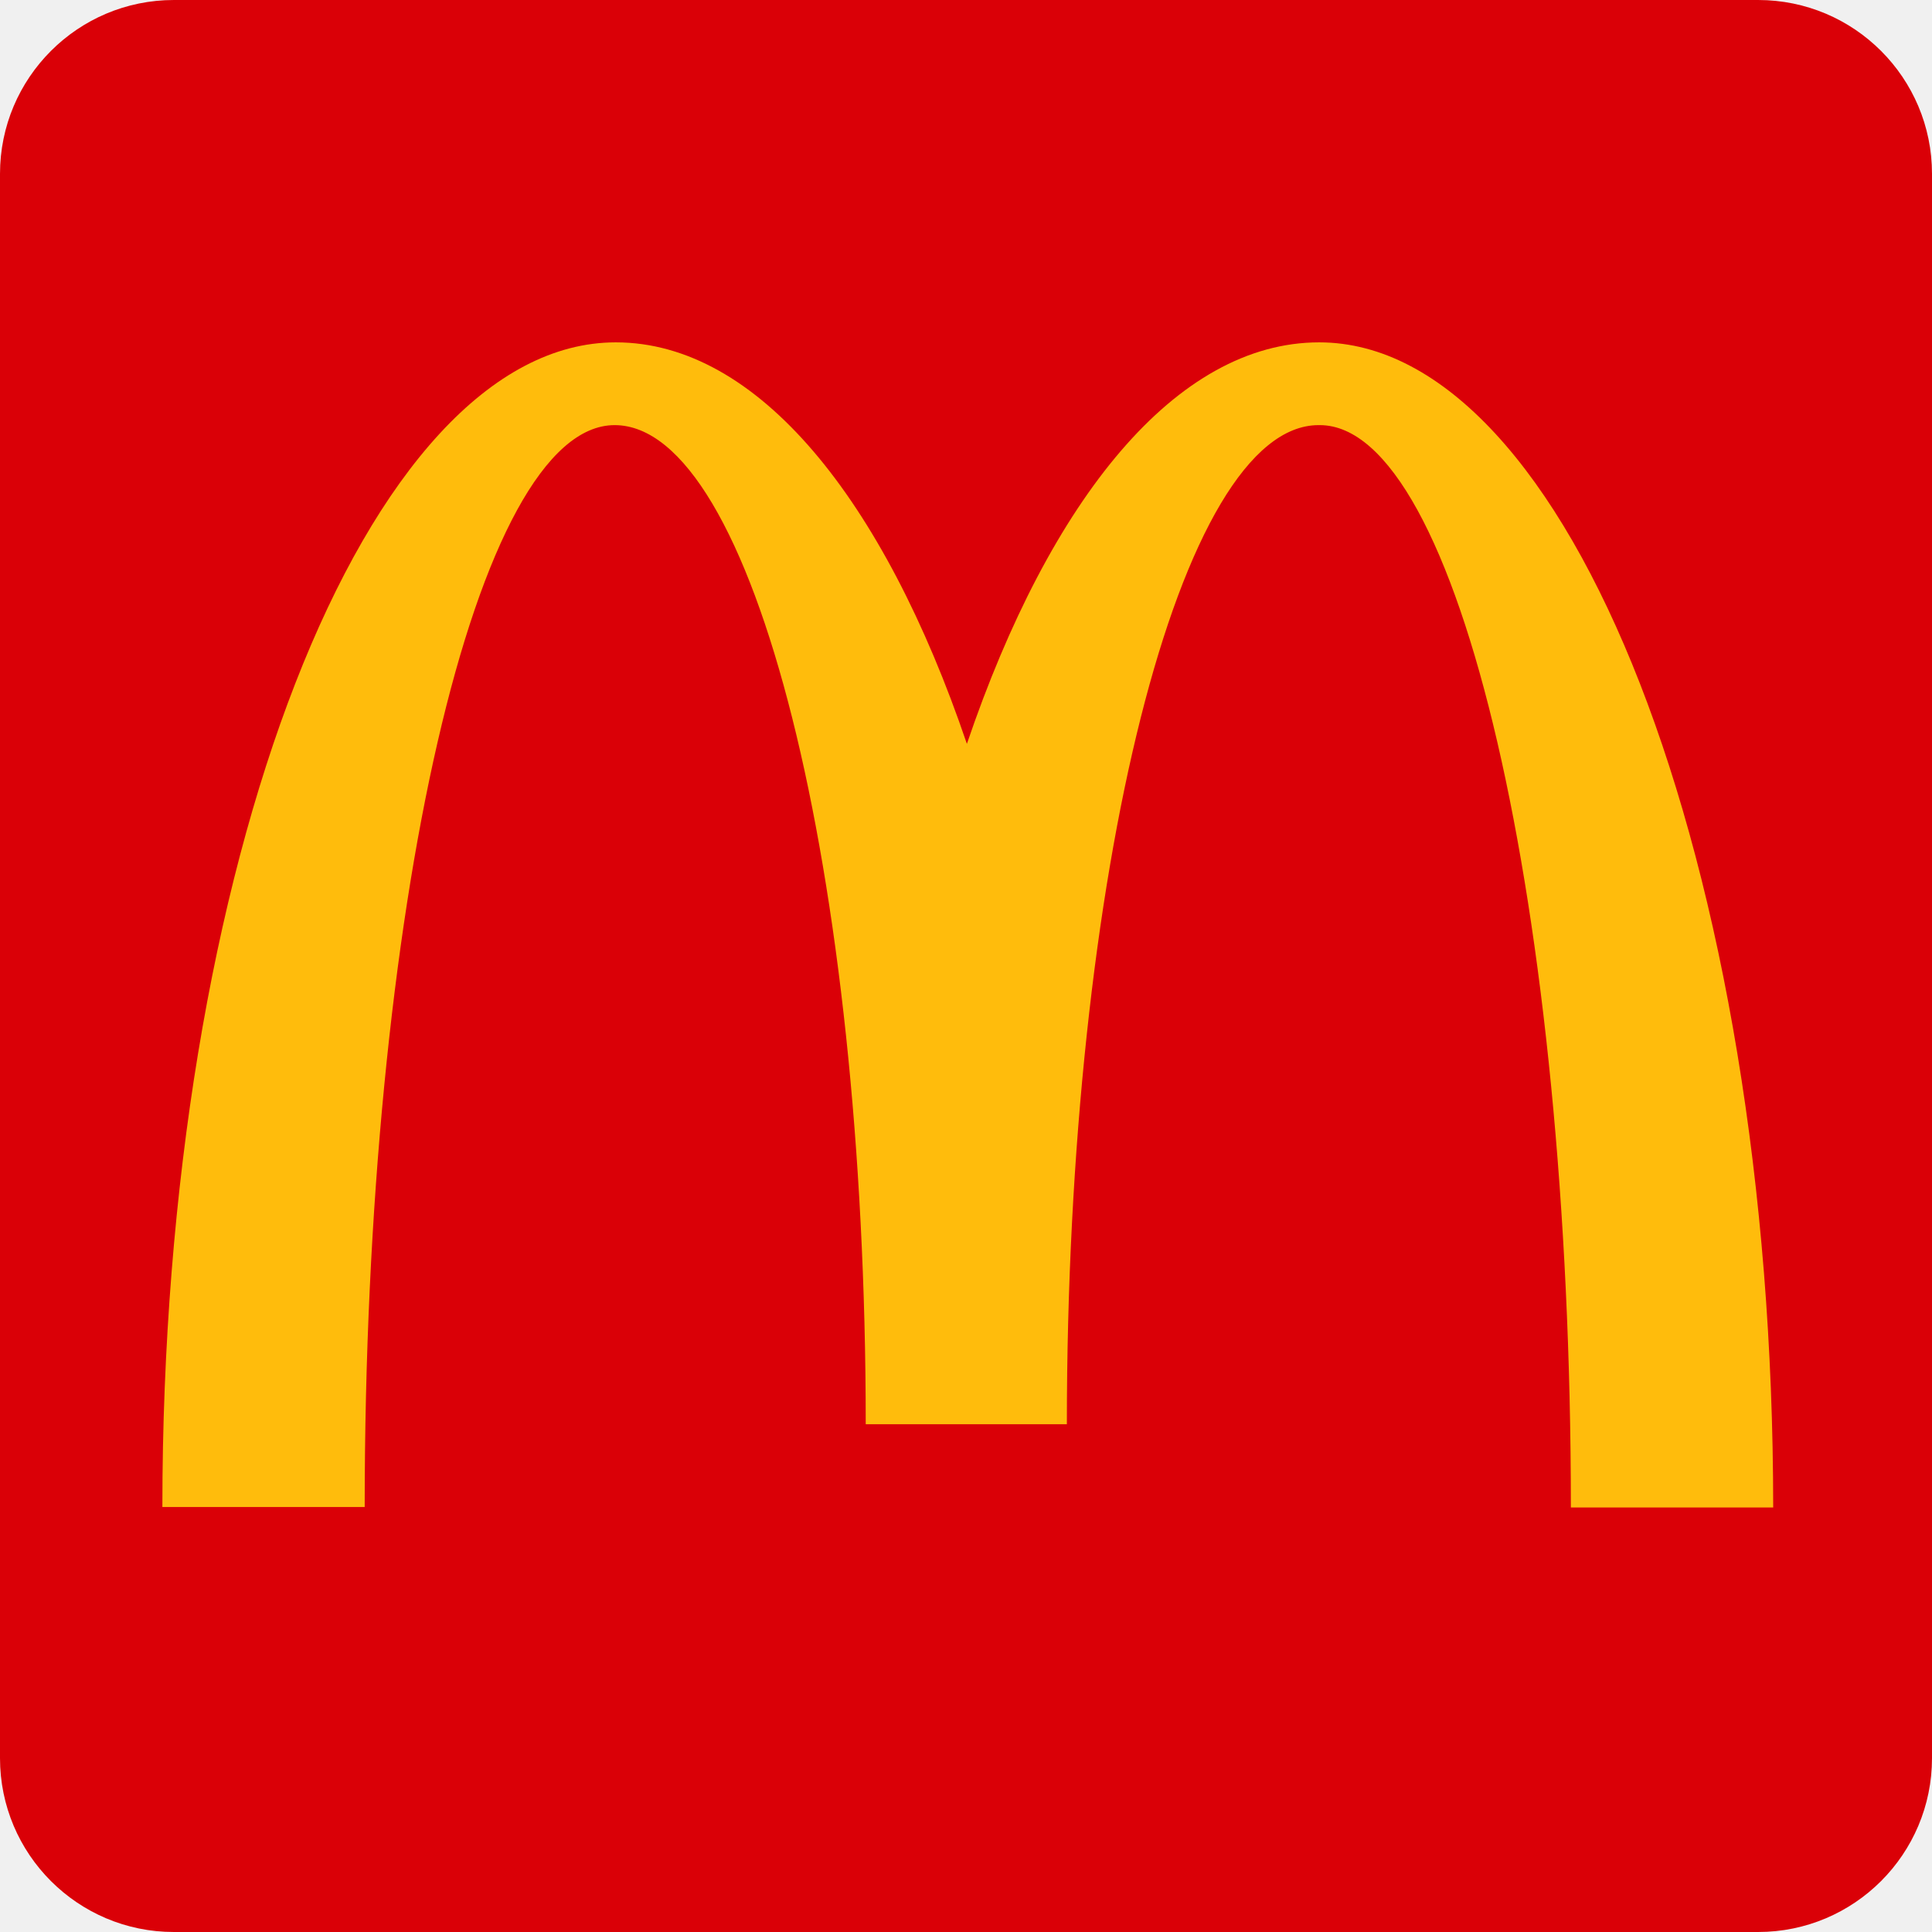
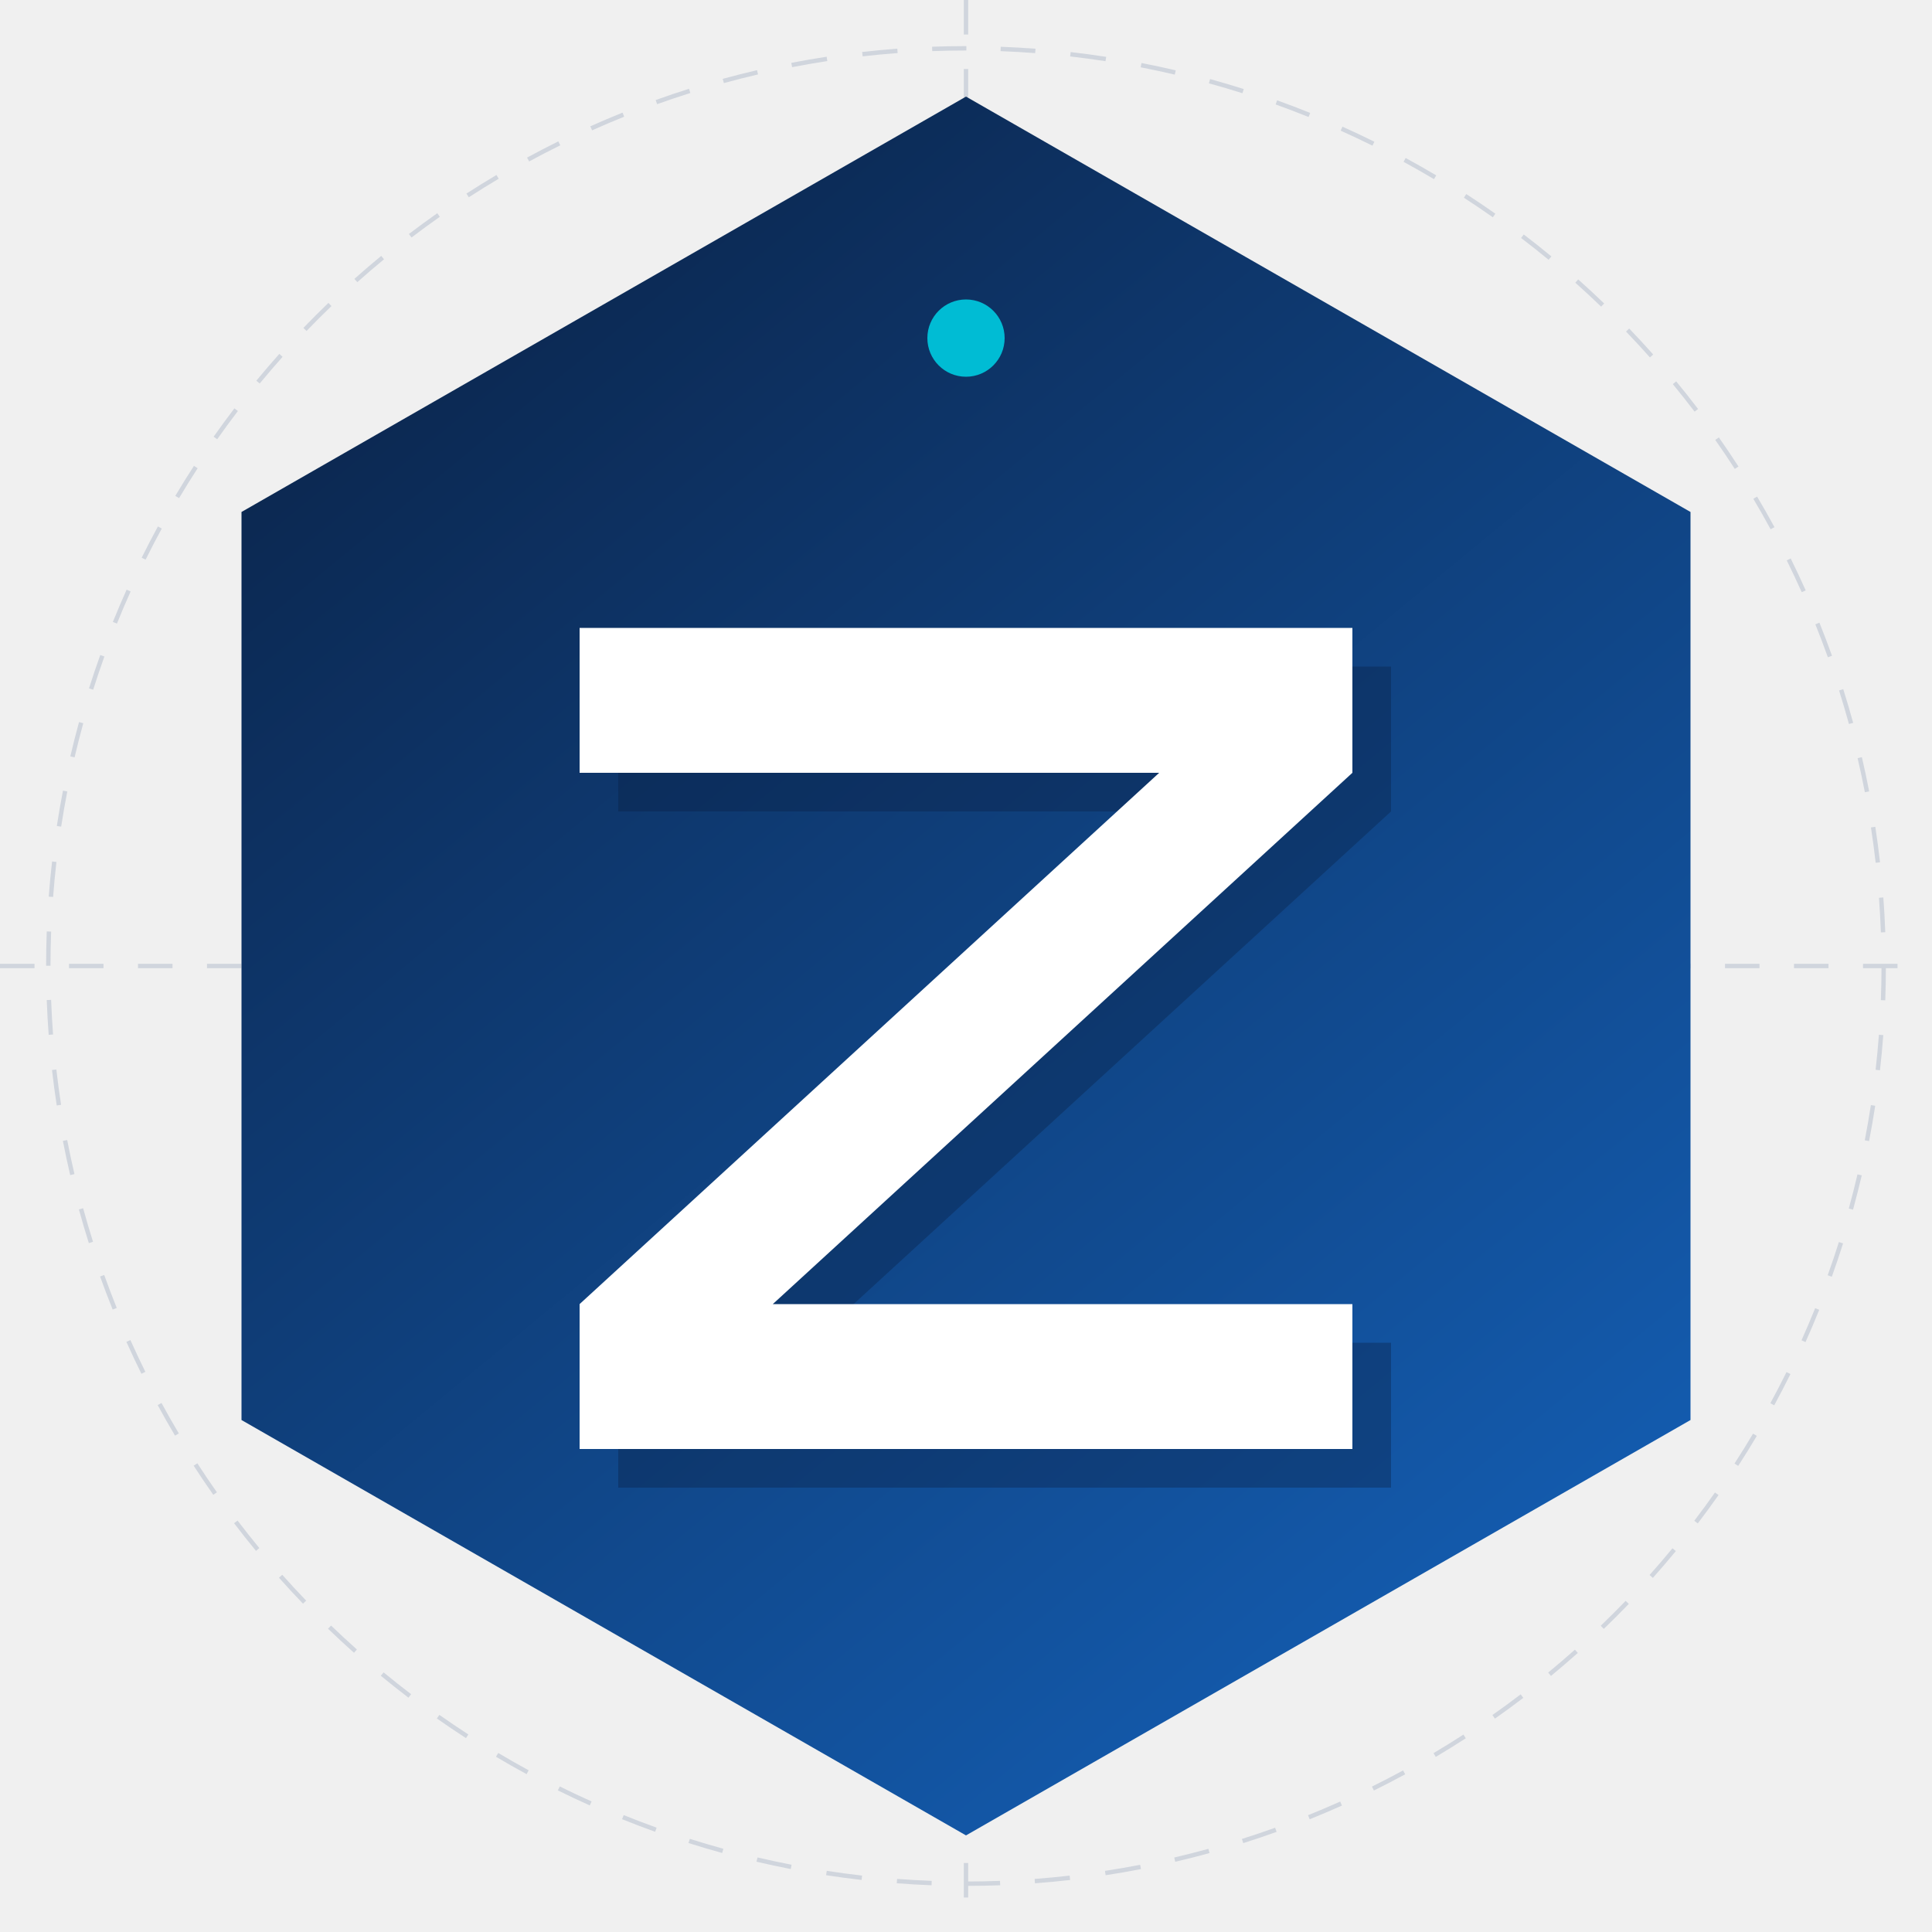
- <svg xmlns="http://www.w3.org/2000/svg" viewBox="0 0 100 100">
-   <rect width="100" height="100" rx="9" fill="#DA0007" />
-   <g transform="translate(50 50) scale(0.308 0.255) translate(-136.35 -127.72)">
-     <path fill="#FFBC0C" d="m195.8 17.933c23.3 0 42.2 98.3 42.2 219.7h34c0-130.7-34.3-236.5-76.3-236.5-24 0-45.2 31.7-59.2 81.5-14-49.8-35.2-81.5-59-81.5-42 0-76.2 105.7-76.2 236.4h34c0-121.4 18.7-219.6 42-219.6s42.2 90.8 42.2 202.8h33.8c0-112 19-202.8 42.3-202.8" />
+ <svg xmlns="http://www.w3.org/2000/svg" width="220" height="220">
+   <path fill="#D0D5DD" transform="matrix(1 0 0 1 0 110)" d="M3.929 -0.25L0 -0.25L0 0.25L3.929 0.25L3.929 -0.25ZM11.786 -0.25L7.857 -0.25L7.857 0.25L11.786 0.25L11.786 -0.25ZM19.643 -0.25L15.714 -0.25L15.714 0.25L19.643 0.25L19.643 -0.25ZM27.5 -0.25L23.571 -0.25L23.571 0.25L27.5 0.25L27.5 -0.25ZM35.357 -0.25L31.429 -0.25L31.429 0.25L35.357 0.25L35.357 -0.25ZM43.214 -0.25L39.286 -0.25L39.286 0.25L43.214 0.25L43.214 -0.25ZM51.071 -0.25L47.143 -0.25L47.143 0.25L51.071 0.25L51.071 -0.25ZM58.929 -0.25L55 -0.25L55 0.25L58.929 0.25L58.929 -0.25ZM66.786 -0.25L62.857 -0.25L62.857 0.25L66.786 0.25L66.786 -0.25ZM74.643 -0.25L70.714 -0.25L70.714 0.25L74.643 0.25L74.643 -0.25ZM82.5 -0.25L78.571 -0.25L78.571 0.25L82.5 0.25L82.5 -0.25ZM90.357 -0.25L86.429 -0.25L86.429 0.25L90.357 0.25L90.357 -0.25ZM98.214 -0.25L94.286 -0.25L94.286 0.25L98.214 0.25L98.214 -0.25ZM106.071 -0.25L102.143 -0.25L102.143 0.25L106.071 0.25L106.071 -0.25ZM113.929 -0.25L110 -0.25L110 0.25L113.929 0.25L113.929 -0.25ZM121.786 -0.25L117.857 -0.25L117.857 0.25L121.786 0.25L121.786 -0.25ZM129.643 -0.25L125.714 -0.25L125.714 0.25L129.643 0.25L129.643 -0.25ZM137.5 -0.25L133.571 -0.25L133.571 0.25L137.5 0.25L137.5 -0.25ZM145.357 -0.25L141.429 -0.25L141.429 0.25L145.357 0.25L145.357 -0.25ZM153.214 -0.25L149.286 -0.25L149.286 0.25L153.214 0.25L153.214 -0.25ZM161.071 -0.25L157.143 -0.25L157.143 0.25L161.071 0.25L161.071 -0.25ZM168.929 -0.25L165 -0.25L165 0.25L168.929 0.25L168.929 -0.25ZM176.786 -0.25L172.857 -0.25L172.857 0.25L176.786 0.25L176.786 -0.25ZM184.643 -0.25L180.714 -0.25L180.714 0.25L184.643 0.25L184.643 -0.25ZM192.5 -0.25L188.571 -0.25L188.571 0.25L192.5 0.25L192.5 -0.25ZM200.357 -0.25L196.429 -0.25L196.429 0.25L200.357 0.25L200.357 -0.25ZM208.214 -0.25L204.286 -0.25L204.286 0.25L208.214 0.25L208.214 -0.25ZM216.071 -0.25L212.143 -0.25L212.143 0.25L216.071 0.25L216.071 -0.25Z" fill-rule="evenodd" />
+   <path fill="#D0D5DD" transform="matrix(1 0 0 1 110 0)" d="M0.25 3.929L0.25 0L-0.25 0L-0.25 3.929L0.25 3.929ZM0.25 11.786L0.25 7.857L-0.25 7.857L-0.25 11.786L0.25 11.786ZM0.25 19.643L0.25 15.714L-0.25 15.714L-0.25 19.643L0.25 19.643ZM0.25 27.5L0.25 23.571L-0.25 23.571L-0.25 27.5L0.25 27.5ZM0.25 35.357L0.25 31.429L-0.25 31.429L-0.25 35.357L0.25 35.357ZM0.25 43.214L0.25 39.286L-0.25 39.286L-0.25 43.214L0.25 43.214ZM0.25 51.071L0.25 47.143L-0.25 47.143L-0.25 51.071L0.25 51.071ZM0.25 58.929L0.25 55L-0.25 55L-0.25 58.929L0.25 58.929ZM0.25 66.786L0.25 62.857L-0.25 62.857L-0.25 66.786L0.25 66.786ZM0.25 74.643L0.25 70.714L-0.25 70.714L-0.25 74.643L0.25 74.643ZM0.25 82.5L0.25 78.571L-0.25 78.571L-0.25 82.5L0.25 82.5ZM0.25 90.357L0.25 86.429L-0.25 86.429L-0.25 90.357L0.25 90.357ZM0.25 98.214L0.25 94.286L-0.25 94.286L-0.25 98.214L0.25 98.214ZM0.25 106.071L0.25 102.143L-0.25 102.143L-0.25 106.071L0.25 106.071ZM0.25 113.929L0.25 110L-0.25 110L-0.25 113.929L0.25 113.929ZM0.25 121.786L0.25 117.857L-0.25 117.857L-0.25 121.786L0.25 121.786ZM0.25 129.643L0.25 125.714L-0.25 125.714L-0.25 129.643L0.25 129.643ZM0.25 137.5L0.25 133.571L-0.25 133.571L-0.25 137.5L0.25 137.5ZM0.25 145.357L0.25 141.429L-0.25 141.429L-0.25 145.357L0.25 145.357ZM0.25 153.214L0.25 149.286L-0.25 149.286L-0.25 153.214L0.25 153.214ZM0.25 161.071L0.25 157.143L-0.25 157.143L-0.25 161.071L0.25 161.071ZM0.25 168.929L0.25 165L-0.25 165L-0.25 168.929L0.25 168.929ZM0.25 176.786L0.25 172.857L-0.25 172.857L-0.25 176.786L0.25 176.786ZM0.25 184.643L0.25 180.714L-0.25 180.714L-0.25 184.643L0.25 184.643ZM0.25 192.5L0.25 188.571L-0.25 188.571L-0.25 192.5L0.25 192.5ZM0.25 200.357L0.25 196.429L-0.25 196.429L-0.25 200.357L0.25 200.357ZM0.25 208.214L0.25 204.286L-0.25 204.286L-0.25 208.214L0.25 208.214ZM0.25 216.071L0.25 212.143L-0.25 212.143L-0.25 216.071L0.25 216.071Z" fill-rule="evenodd" />
+   <path fill="#D0D5DD" transform="matrix(1 0 0 1 5.5 5.5)" d="M208.954 112.368Q208.803 114.375 208.575 116.373L208.078 116.316Q208.305 114.328 208.456 112.33L208.954 112.368ZM208.034 120.414Q207.724 122.434 207.334 124.441L206.844 124.346Q207.231 122.349 207.54 120.338L208.034 120.414ZM206.501 128.341Q206.042 130.303 205.508 132.249L205.026 132.116Q205.558 130.18 206.014 128.227L206.501 128.341ZM204.375 136.085Q203.77 137.996 203.093 139.884L202.622 139.715Q203.297 137.835 203.898 135.934L204.375 136.085ZM201.659 143.651Q200.912 145.503 200.096 147.325L199.639 147.121Q200.452 145.308 201.195 143.464L201.659 143.651ZM198.381 150.963Q197.491 152.763 196.533 154.525L196.094 154.286Q197.047 152.532 197.933 150.741L198.381 150.963ZM194.553 158.007Q193.524 159.738 192.431 161.427L192.011 161.155Q193.099 159.475 194.123 157.751L194.553 158.007ZM190.194 164.742Q189.04 166.383 187.827 167.976L187.429 167.673Q188.637 166.088 189.785 164.455L190.194 164.742ZM185.332 171.124Q184.05 172.679 182.713 174.18L182.34 173.847Q183.671 172.353 184.946 170.806L185.332 171.124ZM179.975 177.136Q178.576 178.59 177.125 179.986L176.778 179.626Q178.223 178.236 179.615 176.79L179.975 177.136ZM174.168 182.723Q172.667 184.061 171.112 185.342L170.794 184.956Q172.341 183.681 173.836 182.35L174.168 182.723ZM167.963 187.837Q166.369 189.051 164.73 190.203L164.442 189.794Q166.074 188.647 167.66 187.439L167.963 187.837ZM161.414 192.439Q159.725 193.533 157.994 194.561L157.738 194.131Q159.461 193.108 161.143 192.02L161.414 192.439ZM154.511 196.541Q152.748 197.499 150.949 198.388L150.727 197.94Q152.517 197.055 154.272 196.101L154.511 196.541ZM147.311 200.102Q145.488 200.918 143.637 201.664L143.45 201.201Q145.293 200.458 147.107 199.646L147.311 200.102ZM139.869 203.098Q137.982 203.775 136.07 204.379L135.919 203.903Q137.822 203.301 139.7 202.627L139.869 203.098ZM132.234 205.512Q130.292 206.045 128.326 206.504L128.212 206.018Q130.168 205.56 132.101 205.03L132.234 205.512ZM124.426 207.337Q122.422 207.726 120.398 208.036L120.323 207.542Q122.336 207.233 124.331 206.846L124.426 207.337ZM116.357 208.577Q114.359 208.804 112.352 208.955L112.315 208.457Q114.312 208.307 116.3 208.08L116.357 208.577ZM108.392 209.178Q106.448 209.25 104.5 209.25L104.485 209.25L104.485 208.75L104.5 208.75Q106.438 208.75 108.374 208.678L108.392 209.178ZM100.577 209.177Q98.597 209.102 96.617 208.953L96.654 208.454Q98.625 208.603 100.596 208.677L100.577 209.177ZM92.612 208.573Q90.583 208.341 88.57 208.032L88.646 207.537Q90.649 207.846 92.668 208.076L92.612 208.573ZM84.544 207.332Q82.586 206.951 80.644 206.497L80.758 206.01Q82.69 206.462 84.639 206.841L84.544 207.332ZM76.736 205.504Q74.804 204.972 72.9 204.37L73.051 203.893Q74.947 204.493 76.869 205.022L76.736 205.504ZM69.102 203.088Q67.203 202.406 65.335 201.653L65.522 201.189Q67.381 201.939 69.27 202.617L69.102 203.088ZM61.66 200.089Q59.823 199.266 58.023 198.375L58.245 197.927Q60.036 198.814 61.865 199.633L61.66 200.089ZM54.462 196.526Q52.701 195.569 50.98 194.545L51.235 194.115Q52.949 195.134 54.701 196.087L54.462 196.526ZM47.56 192.423Q45.881 191.335 44.245 190.185L44.533 189.776Q46.16 190.921 47.831 192.003L47.56 192.423ZM41.012 187.818Q39.415 186.601 37.864 185.322L38.182 184.936Q39.726 186.209 41.315 187.42L41.012 187.818ZM34.808 182.703Q33.303 181.361 31.852 179.965L32.199 179.604Q33.642 180.994 35.141 182.329L34.808 182.703ZM29.003 177.114Q27.605 175.66 26.266 174.157L26.64 173.824Q27.972 175.32 29.363 176.767L29.003 177.114ZM23.648 171.1Q22.372 169.55 21.154 167.951L21.552 167.648Q22.763 169.239 24.034 170.782L23.648 171.1ZM18.788 164.717Q17.639 163.081 16.552 161.401L16.972 161.13Q18.053 162.801 19.198 164.43L18.788 164.717ZM14.431 157.98Q13.408 156.258 12.452 154.497L12.891 154.259Q13.843 156.011 14.861 157.725L14.431 157.98ZM10.605 150.935Q9.713 149.133 8.892 147.297L9.348 147.093Q10.166 148.92 11.053 150.713L10.605 150.935ZM7.33 143.622Q6.577 141.752 5.897 139.855L6.367 139.686Q7.045 141.575 7.794 143.436L7.33 143.622ZM4.616 136.055Q4.013 134.148 3.484 132.219L3.966 132.086Q4.493 134.006 5.093 135.905L4.616 136.055ZM2.492 128.311Q2.039 126.369 1.66 124.411L2.151 124.316Q2.528 126.264 2.979 128.197L2.492 128.311ZM0.961 120.383Q0.652 118.367 0.421 116.341L0.918 116.285Q1.148 118.301 1.455 120.307L0.961 120.383ZM0.044 112.337Q-0.105 110.359 -0.178 108.377L0.321 108.359Q0.395 110.331 0.542 112.299L0.044 112.337ZM-0.25 104.47Q-0.249 102.515 -0.176 100.562L0.324 100.581Q0.251 102.525 0.25 104.47L-0.25 104.47ZM0.048 96.602Q0.2 94.595 0.429 92.596L0.925 92.653Q0.698 94.643 0.547 96.639L0.048 96.602ZM0.971 88.555Q1.282 86.535 1.671 84.529L2.162 84.624Q1.774 86.621 1.465 88.631L0.971 88.555ZM2.506 80.629Q2.966 78.665 3.501 76.721L3.983 76.854Q3.45 78.789 2.993 80.743L2.506 80.629ZM4.635 72.886Q5.24 70.974 5.918 69.087L6.388 69.256Q5.713 71.134 5.111 73.037L4.635 72.886ZM7.353 65.321Q8.1 63.469 8.917 61.646L9.373 61.851Q8.56 63.665 7.817 65.508L7.353 65.321ZM10.632 58.009Q11.523 56.211 12.482 54.448L12.921 54.687Q11.966 56.442 11.08 58.231L10.632 58.009ZM14.463 50.966Q15.491 49.236 16.586 47.547L17.006 47.818Q15.916 49.5 14.893 51.222L14.463 50.966ZM18.824 44.232Q19.977 42.593 21.192 41L21.589 41.303Q20.381 42.889 19.233 44.52L18.824 44.232ZM23.688 37.852Q24.969 36.299 26.308 34.797L26.681 35.13Q25.348 36.625 24.074 38.17L23.688 37.852ZM29.046 31.841Q30.444 30.389 31.897 28.992L32.244 29.353Q30.798 30.743 29.406 32.188L29.046 31.841ZM34.855 26.256Q36.358 24.918 37.912 23.638L38.23 24.024Q36.684 25.298 35.187 26.63L34.855 26.256ZM41.061 21.145Q42.656 19.931 44.296 18.779L44.583 19.189Q42.951 20.335 41.364 21.543L41.061 21.145ZM47.612 16.544Q49.302 15.45 51.033 14.423L51.288 14.853Q49.566 15.876 47.884 16.963L47.612 16.544ZM54.516 12.445Q56.28 11.487 58.079 10.598L58.3 11.046Q56.51 11.931 54.755 12.884L54.516 12.445ZM61.717 8.885Q63.539 8.07 65.392 7.324L65.579 7.788Q63.735 8.53 61.921 9.342L61.717 8.885ZM69.16 5.891Q71.047 5.215 72.959 4.611L73.11 5.088Q71.207 5.689 69.329 6.362L69.16 5.891ZM76.797 3.48Q78.741 2.947 80.704 2.489L80.818 2.975Q78.864 3.431 76.929 3.962L76.797 3.48ZM84.604 1.657Q86.612 1.268 88.633 0.959L88.709 1.453Q86.697 1.761 84.699 2.148L84.604 1.657ZM92.674 0.42Q94.673 0.193 96.678 0.042L96.716 0.541Q94.72 0.691 92.731 0.916L92.674 0.42ZM100.638 -0.179Q102.568 -0.25 104.5 -0.25L104.545 -0.25L104.545 0.25L104.5 0.25Q102.578 0.25 100.656 0.321L100.638 -0.179ZM108.453 -0.175Q110.436 -0.101 112.414 0.049L112.376 0.548Q110.407 0.399 108.434 0.324L108.453 -0.175ZM116.419 0.43Q118.446 0.662 120.461 0.973L120.385 1.467Q118.379 1.158 116.362 0.927L116.419 0.43ZM124.486 1.674Q126.445 2.055 128.386 2.51L128.272 2.997Q126.34 2.544 124.391 2.165L124.486 1.674ZM132.294 3.505Q134.222 4.035 136.129 4.639L135.978 5.116Q134.08 4.515 132.161 3.987L132.294 3.505ZM139.928 5.923Q141.825 6.605 143.694 7.359L143.507 7.822Q141.647 7.072 139.759 6.394L139.928 5.923ZM147.368 8.923Q149.203 9.746 151.005 10.639L150.783 11.087Q148.99 10.199 147.163 9.38L147.368 8.923ZM154.565 12.489Q156.325 13.447 158.047 14.471L157.791 14.9Q156.078 13.881 154.326 12.928L154.565 12.489ZM161.466 16.595Q163.145 17.683 164.78 18.833L164.493 19.242Q162.866 18.097 161.195 17.014L161.466 16.595ZM168.013 21.201Q169.611 22.419 171.16 23.698L170.842 24.083Q169.3 22.811 167.709 21.599L168.013 21.201ZM174.215 26.318Q175.72 27.66 177.17 29.057L176.823 29.417Q175.38 28.027 173.882 26.691L174.215 26.318ZM180.019 31.909Q181.416 33.362 182.754 34.867L182.381 35.199Q181.049 33.702 179.658 32.255L180.019 31.909ZM185.371 37.924Q186.648 39.475 187.865 41.074L187.467 41.377Q186.256 39.785 184.986 38.242L185.371 37.924ZM190.229 44.308Q191.378 45.944 192.465 47.625L192.045 47.897Q190.964 46.224 189.82 44.596L190.229 44.308ZM194.585 51.047Q195.607 52.769 196.563 54.53L196.123 54.768Q195.172 53.015 194.155 51.302L194.585 51.047ZM198.409 58.093Q199.3 59.896 200.121 61.731L199.665 61.935Q198.847 60.108 197.961 58.314L198.409 58.093ZM201.681 65.406Q202.434 67.276 203.114 69.175L202.643 69.344Q201.966 67.454 201.218 65.593L201.681 65.406ZM204.393 72.974Q204.996 74.884 205.524 76.812L205.042 76.944Q204.517 75.026 203.917 73.125L204.393 72.974ZM206.515 80.719Q206.968 82.662 207.346 84.619L206.855 84.714Q206.479 82.766 206.028 80.833L206.515 80.719ZM208.044 88.649Q208.352 90.665 208.582 92.69L208.085 92.746Q207.857 90.731 207.549 88.724L208.044 88.649ZM208.959 96.694Q209.106 98.671 209.179 100.653L208.68 100.672Q208.607 98.698 208.46 96.731L208.959 96.694ZM209.25 104.5Q209.25 106.454 209.177 108.408L208.677 108.389Q208.75 106.444 208.75 104.5L209.25 104.5Z" />
+   <defs>
+     <linearGradient id="gradient_0" gradientTransform="matrix(165 198 -198 165 0 0)" gradientUnits="userSpaceOnUse" x1="0" y1="0" x2="1" y2="0">
+       <stop offset="0" stop-color="#0A1E3F" />
+       <stop offset="1" stop-color="#1565C0" />
+     </linearGradient>
+   </defs>
+   <path fill="url(#gradient_0)" transform="matrix(1 0 0 1 27.5 11)" d="M82.5 0L165 47.3L165 150.7L82.5 198L0 150.7L0 47.3L82.5 0Z" />
+   <g opacity="0.35">
+     <path fill="#0A1E3F" transform="matrix(1 0 0 1 70.4 75.9)" d="M0 0L88 0L88 16.5L22 77L88 77L88 93.5L0 93.5L0 77L66 16.5L0 16.5L0 0Z" />
  </g>
+   <path fill="#FFF" transform="matrix(1 0 0 1 66 71.5)" d="M0 0L88 0L88 16.5L22 77L88 77L88 93.5L0 93.5L0 77L66 16.5L0 16.5L0 0Z" />
+   <ellipse fill="#00BCD4" transform="matrix(1 0 0 1 105.6 34.1)" cx="4.4" cy="4.4" rx="4.4" ry="4.4" />
</svg>
